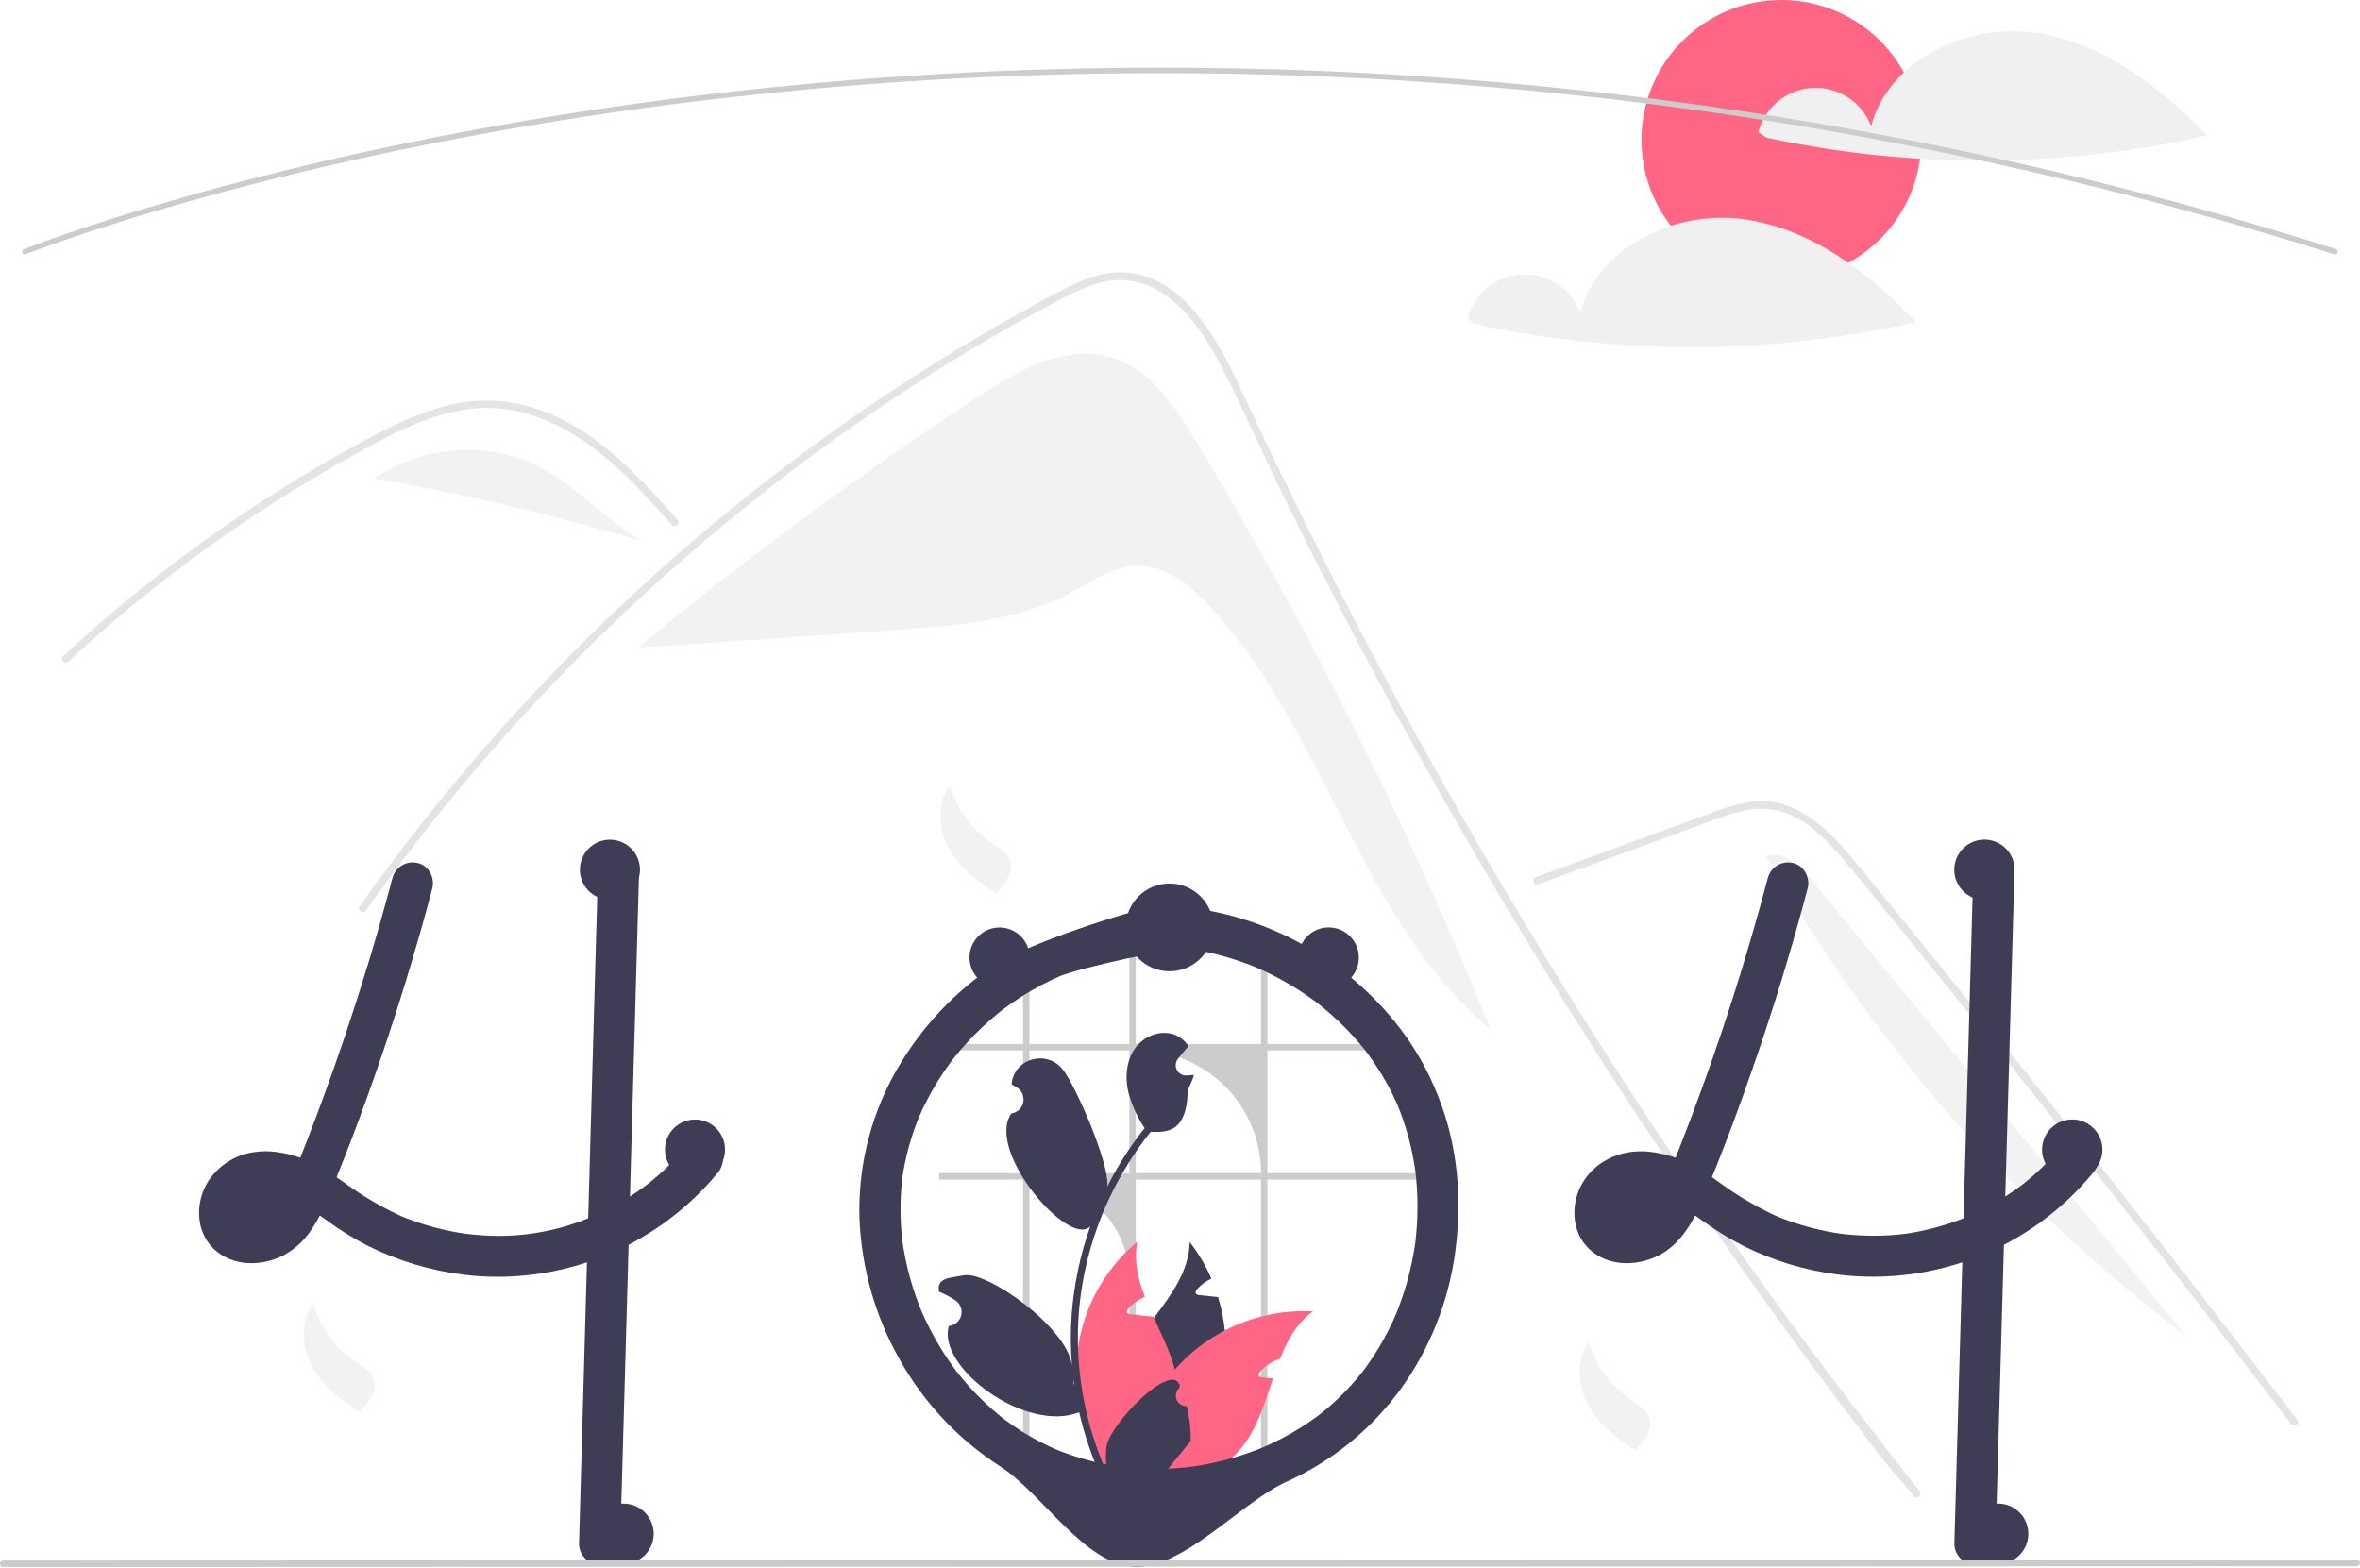
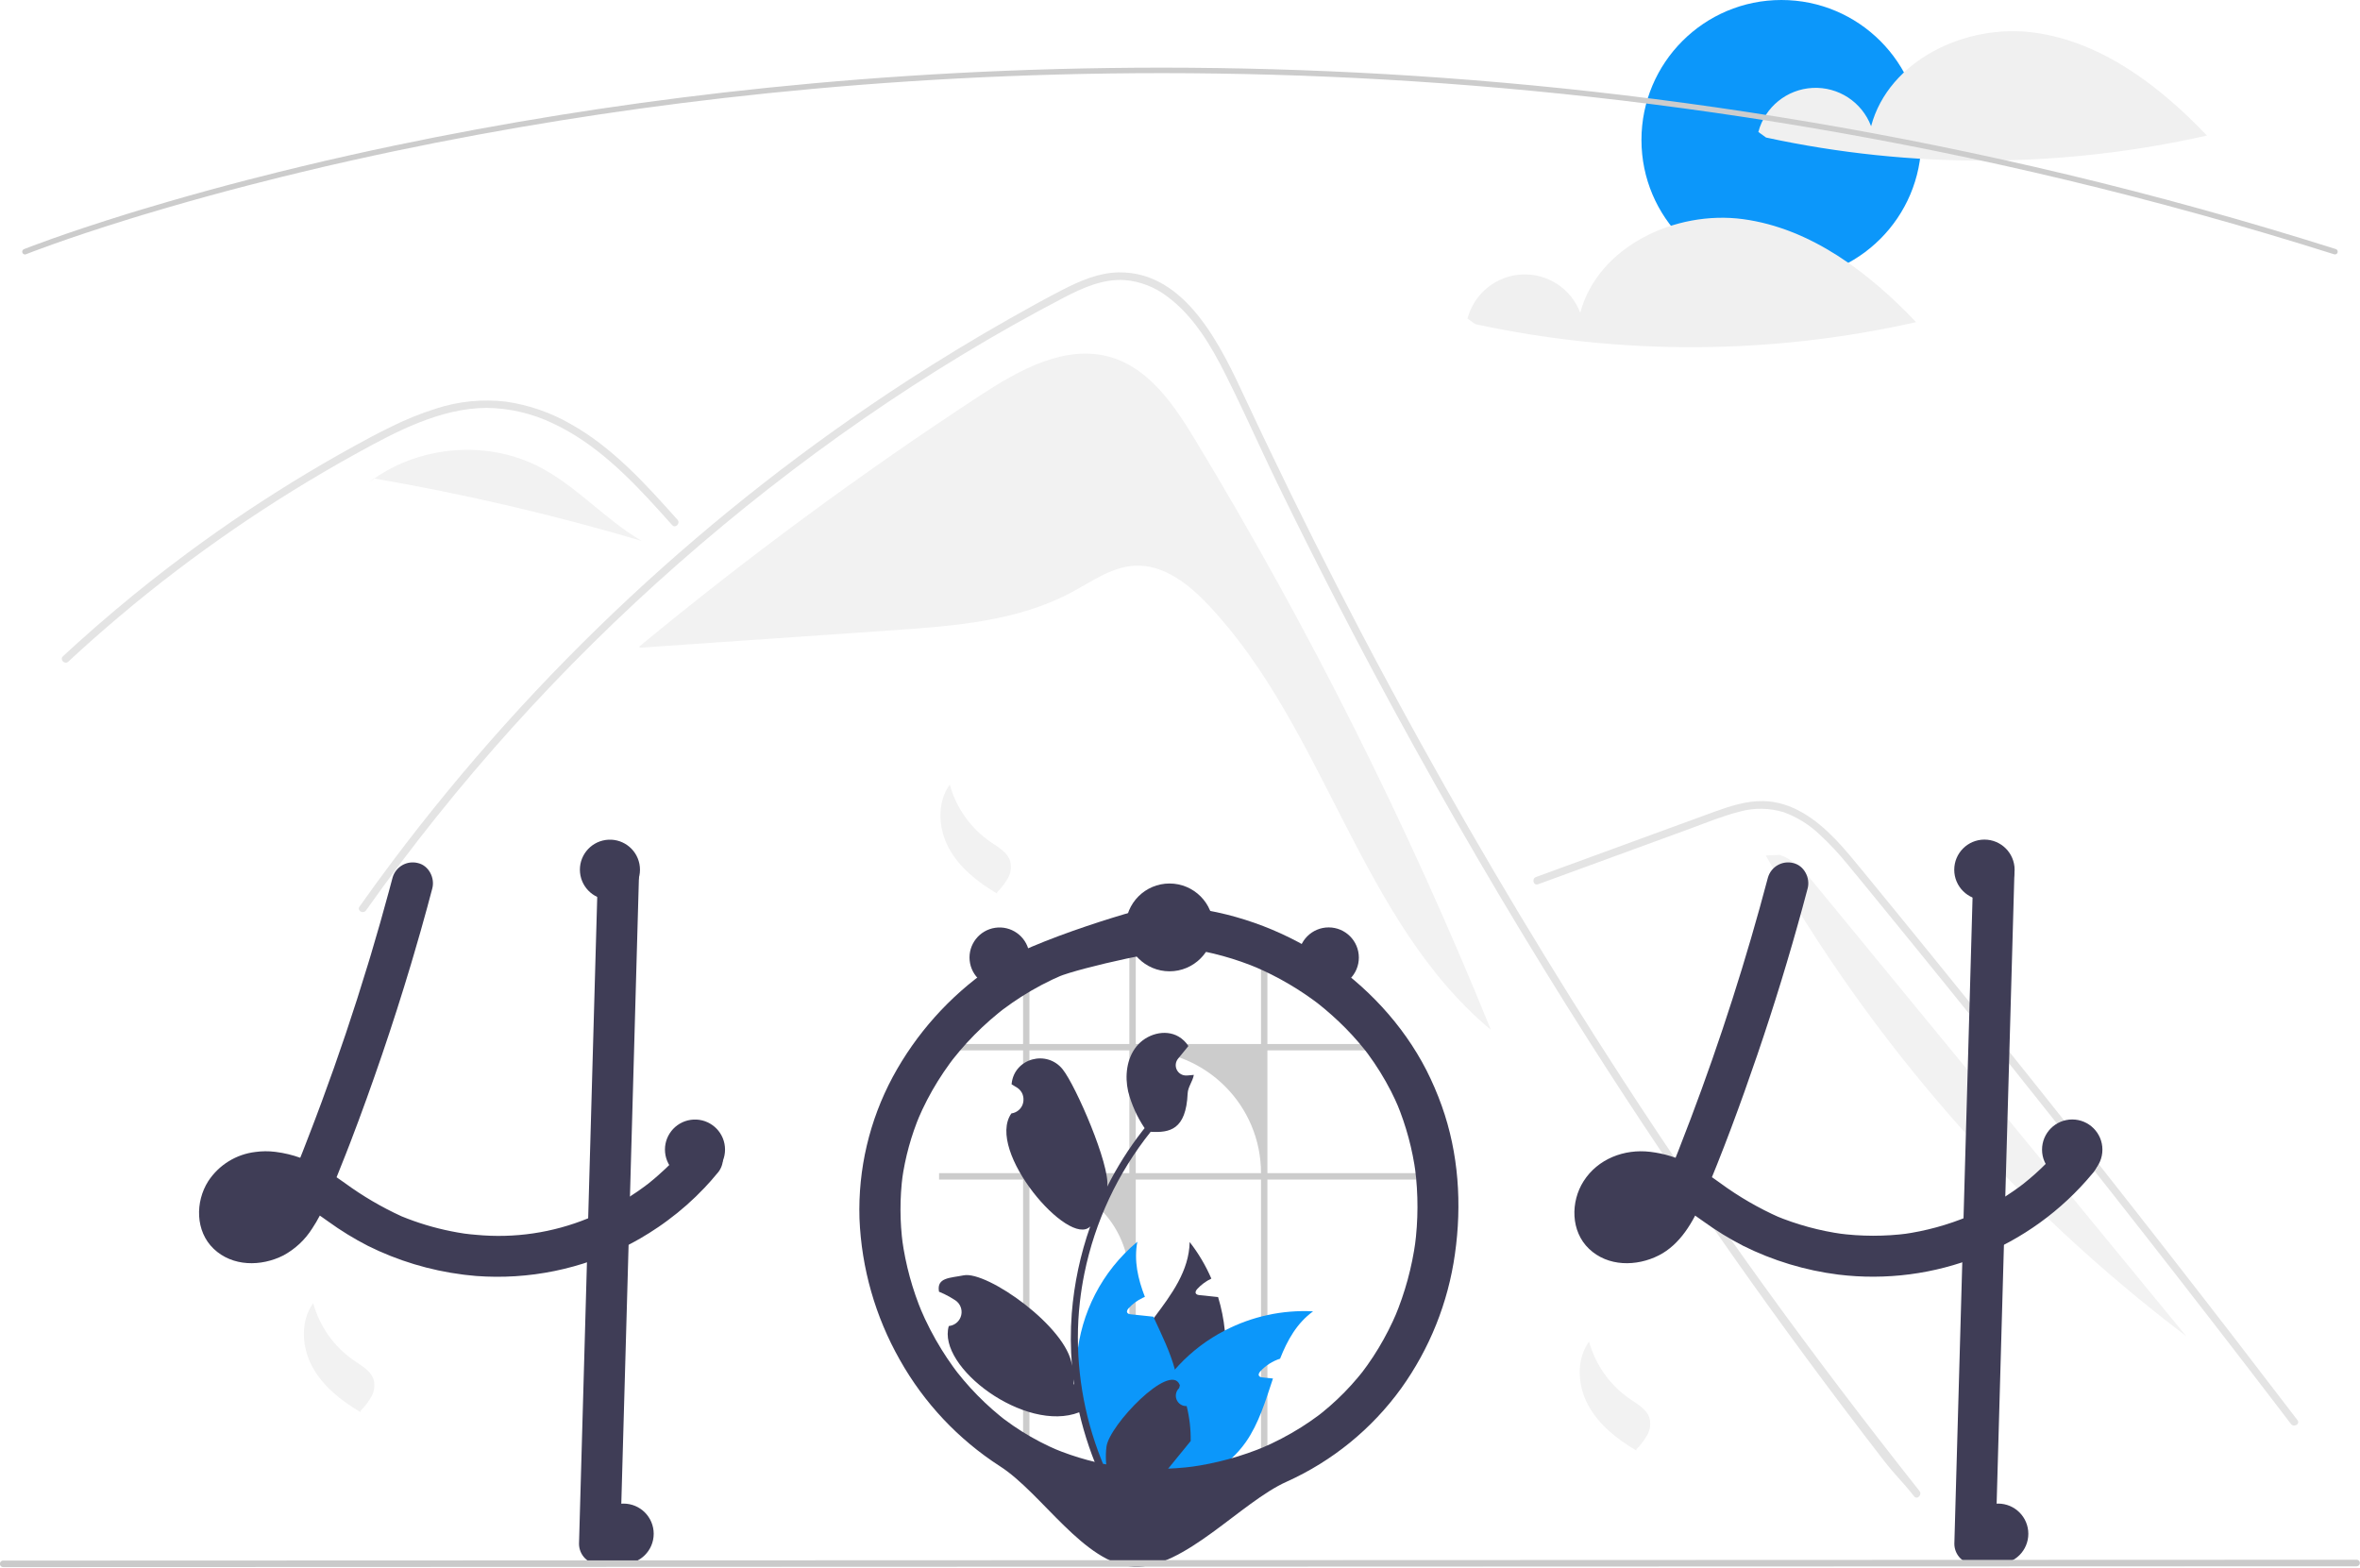
<svg xmlns="http://www.w3.org/2000/svg" data-name="Layer 1" width="860.131" height="571.148" viewBox="0 0 860.131 571.148">
  <path d="M605.67,324.953c-7.669-12.684-16.757-26.228-30.99-30.37-16.482-4.796-33.413,4.732-47.775,14.135a1392.157,1392.157,0,0,0-123.893,91.283l.043.492q46.226-3.188,92.451-6.376c22.265-1.535,45.296-3.283,64.972-13.816,7.467-3.997,14.745-9.336,23.206-9.708,10.512-.462,19.677,6.879,26.88,14.549,42.607,45.371,54.937,114.754,102.738,154.616A1516.995,1516.995,0,0,0,605.67,324.953Z" transform="translate(-169.9343 -164.426)" fill="#f2f2f2" />
  <path d="M867.571,709.781c-4.712-5.95-6.637-7.343-11.285-13.348q-56.764-73.416-106.708-151.792-33.924-53.23-64.483-108.504-14.549-26.278-28.3-52.969-10.67-20.695-20.865-41.638c-1.944-3.988-3.832-7.994-5.711-12.009-4.428-9.442-8.773-18.93-13.439-28.244-5.317-10.616-11.789-21.745-21.553-28.877a29.405,29.405,0,0,0-15.319-5.895c-7.948-.513-15.282,2.769-22.176,6.353-50.439,26.301-97.659,59.276-140.37,96.798A730.778,730.778,0,0,0,303.322,496.247c-1.008,1.439-3.392.064-2.374-1.384q6.009-8.498,12.257-16.813A734.817,734.817,0,0,1,500.805,303.064q18.248-11.826,37.183-22.542c6.362-3.603,12.752-7.16,19.251-10.497,6.371-3.273,13.137-6.215,20.416-6.325,24.77-.385,37.595,27.667,46.405,46.542q4.153,8.911,8.406,17.766,16.075,33.621,33.387,66.628,10.685,20.379,21.837,40.52,34.707,62.718,73.779,122.897c34.506,53.143,68.737,100.089,108.046,149.785C870.596,709.213,868.662,711.175,867.571,709.781Z" transform="translate(-169.9343 -164.426)" fill="#e4e4e4" />
  <path d="M414.916,355.804c-1.439-1.604-2.869-3.209-4.318-4.813-11.422-12.633-23.679-25.118-39.364-32.361a57.11,57.11,0,0,0-23.927-5.546c-8.562.028-16.932,2.273-24.843,5.418-3.74,1.494-7.398,3.19-11.001,4.996-4.116,2.072-8.159,4.281-12.183,6.509q-11.331,6.27-22.368,13.091-21.961,13.572-42.546,29.216-10.671,8.113-20.902,16.758-9.516,8.031-18.646,16.492c-1.302,1.201-3.245-.743-1.944-1.943,1.604-1.494,3.227-2.979,4.85-4.446q6.875-6.215,13.971-12.193,12.939-10.918,26.549-20.993,21.163-15.676,43.783-29.225,11.304-6.765,22.918-12.963c2.338-1.247,4.703-2.466,7.096-3.621a113.116,113.116,0,0,1,16.868-6.866,60.006,60.006,0,0,1,25.476-2.503,66.327,66.327,0,0,1,23.505,8.131c15.401,8.608,27.346,21.919,38.97,34.909C418.033,355.171,416.099,357.124,414.916,355.804Z" transform="translate(-169.9343 -164.426)" fill="#e4e4e4" />
  <path d="M730.477,486.711l36.905-13.498,18.323-6.702c5.968-2.183,11.921-4.667,18.09-6.23a28.539,28.539,0,0,1,16.374.209,37.738,37.738,0,0,1,12.771,7.917,103.64,103.64,0,0,1,10.475,11.186c3.989,4.794,7.92,9.639,11.868,14.467q24.441,29.891,48.563,60.041,24.121,30.15,47.92,60.556,23.857,30.48,47.385,61.216,2.882,3.765,5.76,7.534c1.06,1.388,3.449.02,2.375-1.388Q983.582,650.974,959.549,620.184q-24.092-30.864-48.516-61.466-24.424-30.601-49.179-60.937-6.167-7.558-12.354-15.099c-3.48-4.241-6.92-8.527-10.736-12.474-7.005-7.245-15.758-13.648-26.234-13.822-6.16-.102-12.121,1.852-17.844,3.923-6.17,2.232-12.325,4.506-18.486,6.759l-37.163,13.592-9.291,3.398c-1.649.603-.937,3.262.731,2.652Z" transform="translate(-169.9343 -164.426)" fill="#e4e4e4" />
  <path d="M366.377,334.526c-18.754-9.639-42.771-7.751-60.005,4.291a855.847,855.847,0,0,1,97.371,22.726C390.46,353.759,380.07,341.563,366.377,334.526Z" transform="translate(-169.9343 -164.426)" fill="#f2f2f2" />
  <path d="M306.188,338.784l-3.61,2.935c1.221-1.027,2.491-1.99,3.795-2.901C306.311,338.807,306.249,338.795,306.188,338.784Z" transform="translate(-169.9343 -164.426)" fill="#f2f2f2" />
  <path d="M831.549,486.846c-3.633-4.422-7.56-9.052-12.994-10.848l-5.073.2A575.436,575.436,0,0,0,966.749,651.418Q899.149,569.132,831.549,486.846Z" transform="translate(-169.9343 -164.426)" fill="#f2f2f2" />
  <path d="M516.084,450.367A37.481,37.481,0,0,0,531.015,471.325c2.82,1.92,6.157,3.762,7.122,7.035a8.379,8.379,0,0,1-.874,6.15,24.884,24.884,0,0,1-3.861,5.041l-.137.512c-6.998-4.147-13.656-9.393-17.522-16.551s-4.406-16.539.341-23.145" transform="translate(-169.9343 -164.426)" fill="#f2f2f2" />
  <path d="M749.084,653.367A37.481,37.481,0,0,0,764.015,674.325c2.82,1.92,6.157,3.762,7.122,7.035a8.379,8.379,0,0,1-.874,6.15,24.884,24.884,0,0,1-3.861,5.041l-.137.512c-6.998-4.147-13.656-9.393-17.522-16.551s-4.406-16.539.341-23.145" transform="translate(-169.9343 -164.426)" fill="#f2f2f2" />
  <path d="M284.084,639.367A37.481,37.481,0,0,0,299.015,660.325c2.82,1.92,6.157,3.762,7.122,7.035a8.379,8.379,0,0,1-.874,6.15,24.884,24.884,0,0,1-3.861,5.041l-.137.512c-6.998-4.147-13.656-9.393-17.522-16.551s-4.406-16.539.341-23.145" transform="translate(-169.9343 -164.426)" fill="#f2f2f2" />
-   <circle cx="649.249" cy="51" r="51" fill="#ff6584" />
+   <circle cx="649.249" cy="51" r="51" fill="#0c97fa" />
  <path d="M911.219,176.296c-24.717-3.341-52.935,10.019-59.341,34.124a21.597,21.597,0,0,0-41.094,2.109l2.83,2.027a372.275,372.275,0,0,0,160.659-.726C957.079,195.76,935.935,179.637,911.219,176.296Z" transform="translate(-169.9343 -164.426)" fill="#f0f0f0" />
  <path d="M805.219,244.296c-24.717-3.341-52.935,10.019-59.341,34.124a21.597,21.597,0,0,0-41.094,2.109l2.83,2.027a372.275,372.275,0,0,0,160.659-.726C851.079,263.76,829.935,247.637,805.219,244.296Z" transform="translate(-169.9343 -164.426)" fill="#f0f0f0" />
  <path d="M1020.946,257.154a.982.982,0,0,1-.302-.047C756.237,173.489,523.199,184.424,374.264,208.321c-20.269,3.251-40.591,7.006-60.404,11.161-5.058,1.06-10.306,2.195-15.597,3.378-6.319,1.407-12.554,2.856-18.532,4.306q-3.873.917-7.595,1.849c-3.758.928-7.572,1.895-11.66,2.957-4.568,1.178-9.209,2.413-13.797,3.672a.442.442,0,0,1-.051.015l0.0.001c-5.183,1.415-10.338,2.871-15.323,4.325-2.698.779-5.304,1.548-7.799,2.307-.279.077-.526.151-.776.228l-.536.163c-.311.095-.617.188-.924.275l-.02.006 0.0.001-.812.252c-.968.293-1.912.579-2.841.864-24.545,7.566-38.038,12.949-38.171,13.002a1,1,0,1,1-.744-1.856c.134-.053,13.693-5.463,38.328-13.058.932-.286,1.879-.572,2.85-.866l.754-.234c.026-.01.052-.018.078-.025.305-.087.61-.18.919-.273l.537-.163c.268-.081.531-.161.801-.235,2.479-.754,5.093-1.524,7.798-2.307,4.987-1.455,10.147-2.911,15.334-4.328.016-.006.033-.01.049-.015v-.001c4.604-1.263,9.263-2.503,13.845-3.685,4.094-1.063,7.915-2.032,11.68-2.962q3.738-.93,7.609-1.853c5.985-1.451,12.233-2.902,18.563-4.312,5.299-1.184,10.556-2.322,15.622-3.383,19.843-4.162,40.198-7.923,60.497-11.179C523.096,182.415,756.467,171.463,1021.246,255.201a1.0 1,0,0,1-.301,1.953Z" transform="translate(-169.9343 -164.426)" fill="#ccc" />
  <path d="M432.923,584.266a6.729,6.729,0,0,0-1.7-2.67,6.43,6.43,0,0,0-.92-.71c-2.61-1.74-6.51-2.13-8.99,0a5.81,5.81,0,0,0-.69.71q-1.11,1.365-2.28,2.67c-1.28,1.46-2.59,2.87-3.96,4.24-.39.38-.78.77-1.18,1.15-.23.23-.46.45-.69.67-.88.84-1.78,1.65-2.69,2.45-.48.43-.96.85-1.45,1.26-.73.61-1.46,1.22-2.2,1.81-.07.05-.14.1-.21.16-.02.01-.03.03-.05.04-.01,0-.02,0-.03.02a.179.179,0,0,0-.07.05c-.22.15-.37.25-.48.34.04-.02.08-.05.12-.07-.18.14-.37.28-.55.42-1.75,1.29-3.54,2.53-5.37,3.69a99.21,99.21,0,0,1-14.22,7.55c-.33.13-.67.27-1.01.4a85.97,85.97,0,0,1-40.85,6.02q-2.13-.165-4.26-.45c-1.64-.24-3.27-.53-4.89-.86a97.932,97.932,0,0,1-18.02-5.44,118.652,118.652,0,0,1-20.66-12.12c-1-.71-2.01-1.42-3.02-2.11,1.15-2.82,2.28-5.64,3.38-8.48.55-1.37,1.08-2.74,1.6-4.12,4.09-10.63,7.93-21.36,11.61-32.13q5.58-16.365,10.53-32.92.51-1.68.99-3.36,2.595-8.745,4.98-17.53c.15-.57.31-1.13.45-1.7q.69-2.52,1.35-5.04c1-3.79-1.26-8.32-5.24-9.23a7.634,7.634,0,0,0-9.22,5.24c-.43,1.62-.86,3.23-1.3,4.85q-3.165,11.745-6.66,23.41-.51,1.68-1.02,3.36-7.71,25.41-16.93,50.31-1.11,3.015-2.25,6.01c-.37.98-.74,1.96-1.12,2.94-.73,1.93-1.48,3.86-2.23,5.79-.43,1.13-.87,2.26-1.31,3.38-.29.71-.57,1.42-.85,2.12a41.809,41.809,0,0,0-8.81-2.12l-.48-.06a27.397,27.397,0,0,0-7.01.06,23.914,23.914,0,0,0-17.24,10.66c-4.77,7.51-4.71,18.25,1.98,24.63,6.89,6.57,17.32,6.52,25.43,2.41a28.351,28.351,0,0,0,10.52-9.86,50.569,50.569,0,0,0,2.74-4.65c.21.14.42.28.63.43.8.56,1.6,1.13,2.39,1.69a111.738,111.738,0,0,0,14.51,8.91,108.359,108.359,0,0,0,34.62,10.47c.27.03.53.07.8.1,1.33.17,2.67.3,4.01.41a103.782,103.782,0,0,0,55.58-11.36q2.175-1.125,4.31-2.36,3.315-1.92,6.48-4.08c1.15-.78,2.27-1.57,3.38-2.4a101.042,101.042,0,0,0,13.51-11.95q2.355-2.475,4.51-5.11a8.061,8.061,0,0,0,2.2-5.3A7.564,7.564,0,0,0,432.923,584.266Zm-165.59,23.82c.21-.15.42-.31.62-.47C267.893,607.766,267.603,607.936,267.333,608.086Zm3.21-3.23c-.23.26-.44.52-.67.78a23.366,23.366,0,0,1-2.25,2.2c-.11.1-.23.2-.35.29a.01.01,0,0,0-.01.01,3.804,3.804,0,0,0-.42.22q-.645.39-1.32.72a17.005,17.005,0,0,1-2.71.75,16.799,16.799,0,0,1-2.13.02h-.02a14.823,14.823,0,0,1-1.45-.4c-.24-.12-.47-.26-.7-.4-.09-.08-.17-.16-.22-.21a2.44,2.44,0,0,1-.27-.29.01.01,0,0,0-.01-.01c-.11-.2-.23-.4-.34-.6a.031.031,0,0,1-.01-.02c-.08-.25-.15-.51-.21-.77a12.511,12.511,0,0,1,.01-1.37,13.467,13.467,0,0,1,.54-1.88,11.068,11.068,0,0,1,.69-1.26c.02-.04.12-.2.23-.38.01-.01.01-.01.01-.02.15-.17.3-.35.46-.51.27-.3.56-.56.85-.83a18.022,18.022,0,0,1,1.75-1.01,19.481,19.481,0,0,1,2.93-.79,24.989,24.989,0,0,1,4.41.04,30.301,30.301,0,0,1,4.1,1.01,36.945,36.945,0,0,1-2.77,4.54C270.623,604.746,270.583,604.806,270.543,604.856Zm-11.12-3.29a2.18,2.18,0,0,1-.31.39A1.409,1.409,0,0,1,259.423,601.566Z" transform="translate(-169.9343 -164.426)" fill="#3f3d56" />
  <path d="M402.863,482.136q-.135,4.71-.27,9.42-.285,10.455-.59,20.92-.315,11.775-.66,23.54-.165,6.075-.34,12.15-.465,16.365-.92,32.72c-.03,1.13-.07,2.25-.1,3.38q-.225,8.115-.45,16.23-.255,8.805-.5,17.61-.18,6.6-.37,13.21-1.35,47.895-2.7,95.79a7.648,7.648,0,0,1-7.5,7.5,7.561,7.561,0,0,1-7.5-7.5q.75-26.94,1.52-53.88.675-24.36,1.37-48.72.225-8.025.45-16.06.345-12.09.68-24.18c.03-1.13.07-2.25.1-3.38.02-.99.05-1.97.08-2.96q.66-23.475,1.32-46.96.27-9.24.52-18.49.3-10.545.6-21.08c.09-3.09.17-6.17.26-9.26a7.648,7.648,0,0,1,7.5-7.5A7.561,7.561,0,0,1,402.863,482.136Z" transform="translate(-169.9343 -164.426)" fill="#3f3d56" />
  <path d="M814.291,484.217a893.238,893.238,0,0,1-28.161,87.941c-3.007,7.946-6.083,15.877-9.371,23.712l.756-1.792a54.583,54.583,0,0,1-5.59,10.612q-.229.321-.467.636,1.166-1.49.443-.589c-.254.301-.505.602-.768.895a23.664,23.664,0,0,1-2.249,2.203q-.301.258-.612.504l.938-.729c-.109.257-.873.597-1.111.743a18.254,18.254,0,0,1-2.405,1.219l1.792-.756a19.086,19.086,0,0,1-4.231,1.161l1.994-.268a17.021,17.021,0,0,1-4.298.046l1.994.268a14.002,14.002,0,0,1-3.405-.917l1.792.756a12.012,12.012,0,0,1-1.679-.896c-.271-.177-1.105-.809-.015.025,1.133.866.146.074-.088-.156-.194-.192-.37-.4-.56-.595-.882-.905.996,1.557.397.499a18.182,18.182,0,0,1-.878-1.637l.756,1.792a11.925,11.925,0,0,1-.728-2.651l.268,1.994a13.651,13.651,0,0,1-.003-3.405l-.268,1.994a15.964,15.964,0,0,1,.995-3.68l-.756,1.792a16.729,16.729,0,0,1,1.178-2.298,6.729,6.729,0,0,1,.729-1.071c.049.016-1.269,1.513-.569.757.183-.198.354-.406.539-.602.296-.314.614-.601.926-.898,1.045-.994-1.462.966-.257.179a19.049,19.049,0,0,1,2.749-1.499l-1.792.756a20.311,20.311,0,0,1,4.995-1.34l-1.994.268a25.628,25.628,0,0,1,6.461.076l-1.994-.268a33.211,33.211,0,0,1,7.892,2.22l-1.792-.756c5.39,2.314,10.163,5.749,14.928,9.118a111.95,111.95,0,0,0,14.506,8.906,108.388,108.388,0,0,0,34.622,10.474,103.933,103.933,0,0,0,92.586-36.752,8.078,8.078,0,0,0,2.197-5.303,7.632,7.632,0,0,0-2.197-5.303c-2.752-2.526-7.949-3.239-10.607,0a95.636,95.636,0,0,1-8.107,8.727q-2.017,1.914-4.142,3.71-1.214,1.026-2.461,2.011c-.393.311-1.619,1.138.263-.197-.431.306-.845.64-1.271.955a99.269,99.269,0,0,1-20.332,11.565l1.792-.756a96.836,96.836,0,0,1-24.171,6.622l1.994-.268a97.643,97.643,0,0,1-25.754-.038l1.994.268a99.8,99.8,0,0,1-24.857-6.77l1.792.756a116.025,116.025,0,0,1-21.736-12.591,86.877,86.877,0,0,0-11.113-6.994,42.824,42.824,0,0,0-14.438-4.389c-9.439-1.111-19.057,2.566-24.246,10.72-4.776,7.505-4.714,18.244,1.974,24.625,6.888,6.572,17.318,6.517,25.436,2.406,7.817-3.959,12.513-12.185,15.815-19.942,7.431-17.455,14.01-35.314,20.14-53.263q9.097-26.637,16.499-53.813.917-3.366,1.807-6.739c1.001-3.789-1.261-8.32-5.238-9.226a7.633,7.633,0,0,0-9.226,5.238Z" transform="translate(-169.9343 -164.426)" fill="#3f3d56" />
  <path d="M889.124,482.136l-2.7,95.793-2.685,95.294-1.518,53.884a7.565,7.565,0,0,0,7.5,7.5,7.649,7.649,0,0,0,7.5-7.5l2.7-95.793,2.685-95.294,1.518-53.884a7.565,7.565,0,0,0-7.5-7.5,7.649,7.649,0,0,0-7.5,7.5Z" transform="translate(-169.9343 -164.426)" fill="#3f3d56" />
  <path d="M629.526,700.361h2.329V594.319h54.329v-2.323H631.855V547.252H673.81q-.923-1.173-1.899-2.317H631.855V515.382c-.77-.328-1.547-.645-2.329-.944V544.935h-45.652V507.07c-.782.036-1.553.09-2.329.155v37.71h-36.42V516.684c-.782.346-1.553.711-2.317,1.093V544.935h-30.616v2.317h30.616v44.744h-30.616v2.323h30.616V700.361h2.317V594.319a36.413,36.413,0,0,1,36.42,36.42v69.622h2.329V594.319h45.652Zm-84.401-108.365V547.252h36.42v44.744Zm38.749,0V547.252h.914a44.741,44.741,0,0,1,44.738,44.744Z" transform="translate(-169.9343 -164.426)" opacity="0.2" />
  <path d="M615.303,668.566a63.059,63.059,0,0,1-20.05,33.7c-.74.64-1.48,1.26-2.25,1.87q-2.805.255-5.57.52c-1.53.14-3.04.29-4.54.43l-.27.03-.19-1.64-.76-6.64a37.623,37.623,0,0,1-3.3-32.44c2.64-7.12,7.42-13.41,12.12-19.65,6.49-8.62,12.8-17.14,13.03-27.65a60.544,60.544,0,0,1,7.9,13.33,16.432,16.432,0,0,0-5.12,3.77c-.41.45-.82,1.08-.54,1.62.24.46.84.57,1.36.63,1.25.13,2.51.26,3.76.39,1,.11,2,.21,3,.32a63.99,63.99,0,0,1,2.45,12.18A61.189,61.189,0,0,1,615.303,668.566Z" transform="translate(-169.9343 -164.426)" fill="#3f3d56" />
-   <path d="M648.503,642.356c-5.9,4.29-9.35,10.46-12.03,17.26a16.628,16.628,0,0,0-7.17,4.58c-.41.45-.82,1.08-.54,1.62.24.46.84.57,1.36.63,1.25.13,2.51.26,3.76.39-2.68,8.04-5.14,16.36-9.88,23.15a36.989,36.989,0,0,1-12.03,10.91,38.492,38.492,0,0,1-4.02,1.99q-7.62.585-14.95,1.25-2.805.255-5.57.52c-1.53.14-3.04.29-4.54.43q-.015-.825,0-1.65a63.304,63.304,0,0,1,15.25-39.86c.45-.52.91-1.03,1.38-1.54a61.792,61.792,0,0,1,16.81-12.7A62.654,62.654,0,0,1,648.503,642.356Z" transform="translate(-169.9343 -164.426)" fill="#ff6584" />
-   <path d="M589.163,699.526l-1.15,3.4-.58,1.73c-1.53.14-3.04.29-4.54.43l-.27.03c-1.66.17-3.31.34-4.96.51-.43-.5-.86-1.01-1.28-1.53a62.03,62.03,0,0,1,8.07-87.11c-1.32,6.91.22,13.53,2.75,20.1-.27.11-.53.22-.78.34a16.432,16.432,0,0,0-5.12,3.77c-.41.45-.82,1.08-.54,1.62.24.46.84.57,1.36.63,1.25.13,2.51.26,3.76.39,1,.11,2,.21,3,.32q.705.075,1.41.15c.07.15.13.29.2.44,2.85,6.18,5.92,12.39,7.65,18.83a43.666,43.666,0,0,1,1.02,4.91A37.604,37.604,0,0,1,589.163,699.526Z" transform="translate(-169.9343 -164.426)" fill="#ff6584" />
+   <path d="M648.503,642.356c-5.9,4.29-9.35,10.46-12.03,17.26a16.628,16.628,0,0,0-7.17,4.58c-.41.45-.82,1.08-.54,1.62.24.46.84.57,1.36.63,1.25.13,2.51.26,3.76.39-2.68,8.04-5.14,16.36-9.88,23.15a36.989,36.989,0,0,1-12.03,10.91,38.492,38.492,0,0,1-4.02,1.99q-7.62.585-14.95,1.25-2.805.255-5.57.52c-1.53.14-3.04.29-4.54.43q-.015-.825,0-1.65a63.304,63.304,0,0,1,15.25-39.86c.45-.52.91-1.03,1.38-1.54a61.792,61.792,0,0,1,16.81-12.7A62.654,62.654,0,0,1,648.503,642.356Z" transform="translate(-169.9343 -164.426)" fill="#0c97fa" />
+   <path d="M589.163,699.526l-1.15,3.4-.58,1.73c-1.53.14-3.04.29-4.54.43l-.27.03c-1.66.17-3.31.34-4.96.51-.43-.5-.86-1.01-1.28-1.53a62.03,62.03,0,0,1,8.07-87.11c-1.32,6.91.22,13.53,2.75,20.1-.27.11-.53.22-.78.34a16.432,16.432,0,0,0-5.12,3.77c-.41.45-.82,1.08-.54,1.62.24.46.84.57,1.36.63,1.25.13,2.51.26,3.76.39,1,.11,2,.21,3,.32q.705.075,1.41.15c.07.15.13.29.2.44,2.85,6.18,5.92,12.39,7.65,18.83a43.666,43.666,0,0,1,1.02,4.91A37.604,37.604,0,0,1,589.163,699.526Z" transform="translate(-169.9343 -164.426)" fill="#0c97fa" />
  <path d="M689.821,554.487c-8.609-16.792-21.946-30.921-37.632-41.304a114.237,114.237,0,0,0-52.563-18.38q-3.69-.335-7.399-.393c-2.921-.044-46.866,12.632-61.587,22.982a114.295,114.295,0,0,0-35.333,39.527,102.5,102.5,0,0,0-12.126,51.633,113.564,113.564,0,0,0,14.703,51.476,110.475,110.475,0,0,0,36.444,38.746C549.667,708.561,565.074,734.51,583.183,735.426c18.246.923,39.054-23.555,55.695-30.987a104.425,104.425,0,0,0,41.726-34.005,110.25,110.25,0,0,0,19.599-48.948c2.574-18.083,1.374-36.733-4.801-54.016a111.86,111.86,0,0,0-5.58-12.983c-1.78-3.505-6.996-4.796-10.261-2.691a7.68,7.68,0,0,0-2.691,10.261q1.568,3.088,2.915,6.278l-.756-1.792a101.151,101.151,0,0,1,6.876,25.538l-.268-1.994a109.229,109.229,0,0,1-.066,28.683l.268-1.994a109.734,109.734,0,0,1-7.555,27.674l.756-1.792a104.212,104.212,0,0,1-6.672,13.098q-1.923,3.186-4.081,6.222c-.632.888-1.283,1.761-1.939,2.631-.856,1.136,1.167-1.483.282-.369-.151.19-.3.38-.452.569q-.681.852-1.382,1.688a93.613,93.613,0,0,1-10.176,10.384q-1.366,1.192-2.778,2.331c-.469.378-.932.773-1.421,1.125.019-.013,1.58-1.199.656-.511-.29.216-.579.436-.87.652q-2.91,2.156-5.974,4.092a103.485,103.485,0,0,1-14.756,7.713l1.792-.756a109.215,109.215,0,0,1-27.597,7.552l1.994-.268a108.154,108.154,0,0,1-28.589.051l1.994.268a99.835,99.835,0,0,1-25.095-6.784l1.792.756a93.643,93.643,0,0,1-13.416-6.991q-3.174-2-6.184-4.247c-.286-.214-.57-.43-.855-.645-.915-.691.658.51.67.518a19.169,19.169,0,0,1-1.535-1.225q-1.454-1.184-2.861-2.422a101.989,101.989,0,0,1-10.493-10.709q-1.213-1.434-2.374-2.911c-.335-.426-.947-1.29.404.529-.178-.239-.362-.474-.542-.712q-.647-.858-1.276-1.728-2.203-3.048-4.188-6.246a109.29,109.29,0,0,1-7.805-15.108l.756,1.792a106.588,106.588,0,0,1-7.34-26.837l.268,1.994a97.866,97.866,0,0,1-.048-25.636l-.268,1.994A94.673,94.673,0,0,1,505.276,570.55l-.756,1.792a101.557,101.557,0,0,1,7.195-13.856q2.066-3.323,4.378-6.485.525-.718,1.062-1.428c.324-.428,1.215-1.493-.305.388.149-.184.293-.374.439-.56q1.269-1.608,2.6-3.165A107.402,107.402,0,0,1,530.772,536.215q1.474-1.292,2.995-2.529.691-.562,1.391-1.113c.187-.147.376-.291.562-.439-1.997,1.59-.555.433-.102.093q3.134-2.348,6.435-4.461a103.644,103.644,0,0,1,15.387-8.108l-1.792.756c7.76-3.258,42.141-10.949,48.394-10.11l-1.994-.268A106.225,106.225,0,0,1,628.768,517.419l-1.792-.756a110.313,110.313,0,0,1,12.6,6.329q3.043,1.784,5.967,3.763,1.384.937,2.738,1.915.677.489,1.346.989c.248.185.494.373.741.558,1.039.779-1.431-1.128-.342-.267a110.843,110.843,0,0,1,10.368,9.253q2.401,2.445,4.637,5.045,1.147,1.334,2.246,2.708c.364.455,1.605,2.101.084.085.372.493.747.982,1.114,1.479a97.977,97.977,0,0,1,8.392,13.538c1.793,3.498,6.987,4.802,10.261,2.691A7.677,7.677,0,0,0,689.821,554.487Z" transform="translate(-169.9343 -164.426)" fill="#3f3d56" />
  <path d="M602.431,676.882a3.78,3.78,0,0,1-2.739-6.551c.095-.379.164-.651.259-1.03q-.051-.124-.103-.247c-3.48-8.298-25.685,14.833-26.645,22.632a30.029,30.029,0,0,0,.527,10.328A120.392,120.392,0,0,1,562.778,652.01a116.202,116.202,0,0,1,.721-12.963q.597-5.293,1.657-10.511a121.787,121.787,0,0,1,24.151-51.616c6.874.384,12.898-.663,13.48-13.985.103-2.37,1.861-4.422,2.248-6.756-.656.086-1.323.14-1.979.183-.204.011-.42.021-.624.032l-.077.003a3.745,3.745,0,0,1-3.076-6.101q.425-.523.851-1.046c.43-.538.871-1.065,1.302-1.603a1.865,1.865,0,0,0,.14-.161c.495-.613.99-1.216,1.485-1.829a10.829,10.829,0,0,0-3.55-3.432c-4.959-2.905-11.801-.893-15.384,3.593-3.593,4.486-4.271,10.779-3.023,16.384a43.398,43.398,0,0,0,6.003,13.383c-.269.344-.549.678-.818,1.022a122.574,122.574,0,0,0-12.794,20.268c1.016-7.939-11.412-36.608-16.218-42.681-5.773-7.294-17.611-4.111-18.628,5.136q-.015.134-.029.268,1.071.604,2.096,1.282a5.127,5.127,0,0,1-2.067,9.33l-.105.016c-9.556,13.644,21.077,49.155,28.745,41.181a125.11,125.11,0,0,0-6.734,31.693,118.664,118.664,0,0,0,.086,19.16l-.032-.226C558.902,648.154,529.674,627.514,521.139,629.233c-4.917.99-9.76.765-9.013,5.725q.018.119.036.237a34.442,34.442,0,0,1,3.862,1.861q1.071.604,2.096,1.282a5.127,5.127,0,0,1-2.067,9.33l-.105.016c-.075.011-.14.022-.215.032-4.35,14.966,27.907,39.12,47.518,31.435h.011a125.075,125.075,0,0,0,8.402,24.528H601.679c.108-.334.204-.678.301-1.011a34.102,34.102,0,0,1-8.305-.495c2.227-2.733,4.454-5.487,6.681-8.219a1.861,1.861,0,0,0,.14-.161c1.13-1.398,2.27-2.786,3.399-4.185l.001-.002a49.952,49.952,0,0,0-1.464-12.725Zm-34.371-67.613.016-.021-.016.043Zm-6.648,59.932-.258-.581c.011-.42.011-.839,0-1.269,0-.118-.021-.237-.021-.355.097.742.183,1.485.29,2.227Z" transform="translate(-169.9343 -164.426)" fill="#3f3d56" />
  <circle cx="95.249" cy="439" r="11" fill="#3f3d56" />
  <circle cx="227.249" cy="559" r="11" fill="#3f3d56" />
  <circle cx="728.249" cy="559" r="11" fill="#3f3d56" />
  <circle cx="755.249" cy="419" r="11" fill="#3f3d56" />
  <circle cx="723.249" cy="317" r="11" fill="#3f3d56" />
  <path d="M434.183,583.426a10.949,10.949,0,1,1-.21-2.16A10.992,10.992,0,0,1,434.183,583.426Z" transform="translate(-169.9343 -164.426)" fill="#3f3d56" />
  <circle cx="484.249" cy="349" r="11" fill="#3f3d56" />
  <path d="M545.183,513.426a10.949,10.949,0,1,1-.21-2.16A10.992,10.992,0,0,1,545.183,513.426Z" transform="translate(-169.9343 -164.426)" fill="#3f3d56" />
  <path d="M403.183,481.426a10.949,10.949,0,1,1-.21-2.16A10.992,10.992,0,0,1,403.183,481.426Z" transform="translate(-169.9343 -164.426)" fill="#3f3d56" />
  <circle cx="599.249" cy="443" r="11" fill="#3f3d56" />
  <circle cx="426.249" cy="338" r="16" fill="#3f3d56" />
  <path d="M1028.875,735.267l-857.75.307a1.191,1.191,0,1,1,0-2.381l857.75-.307a1.191,1.191,0,0,1,0,2.381Z" transform="translate(-169.9343 -164.426)" fill="#cacaca" />
</svg>
